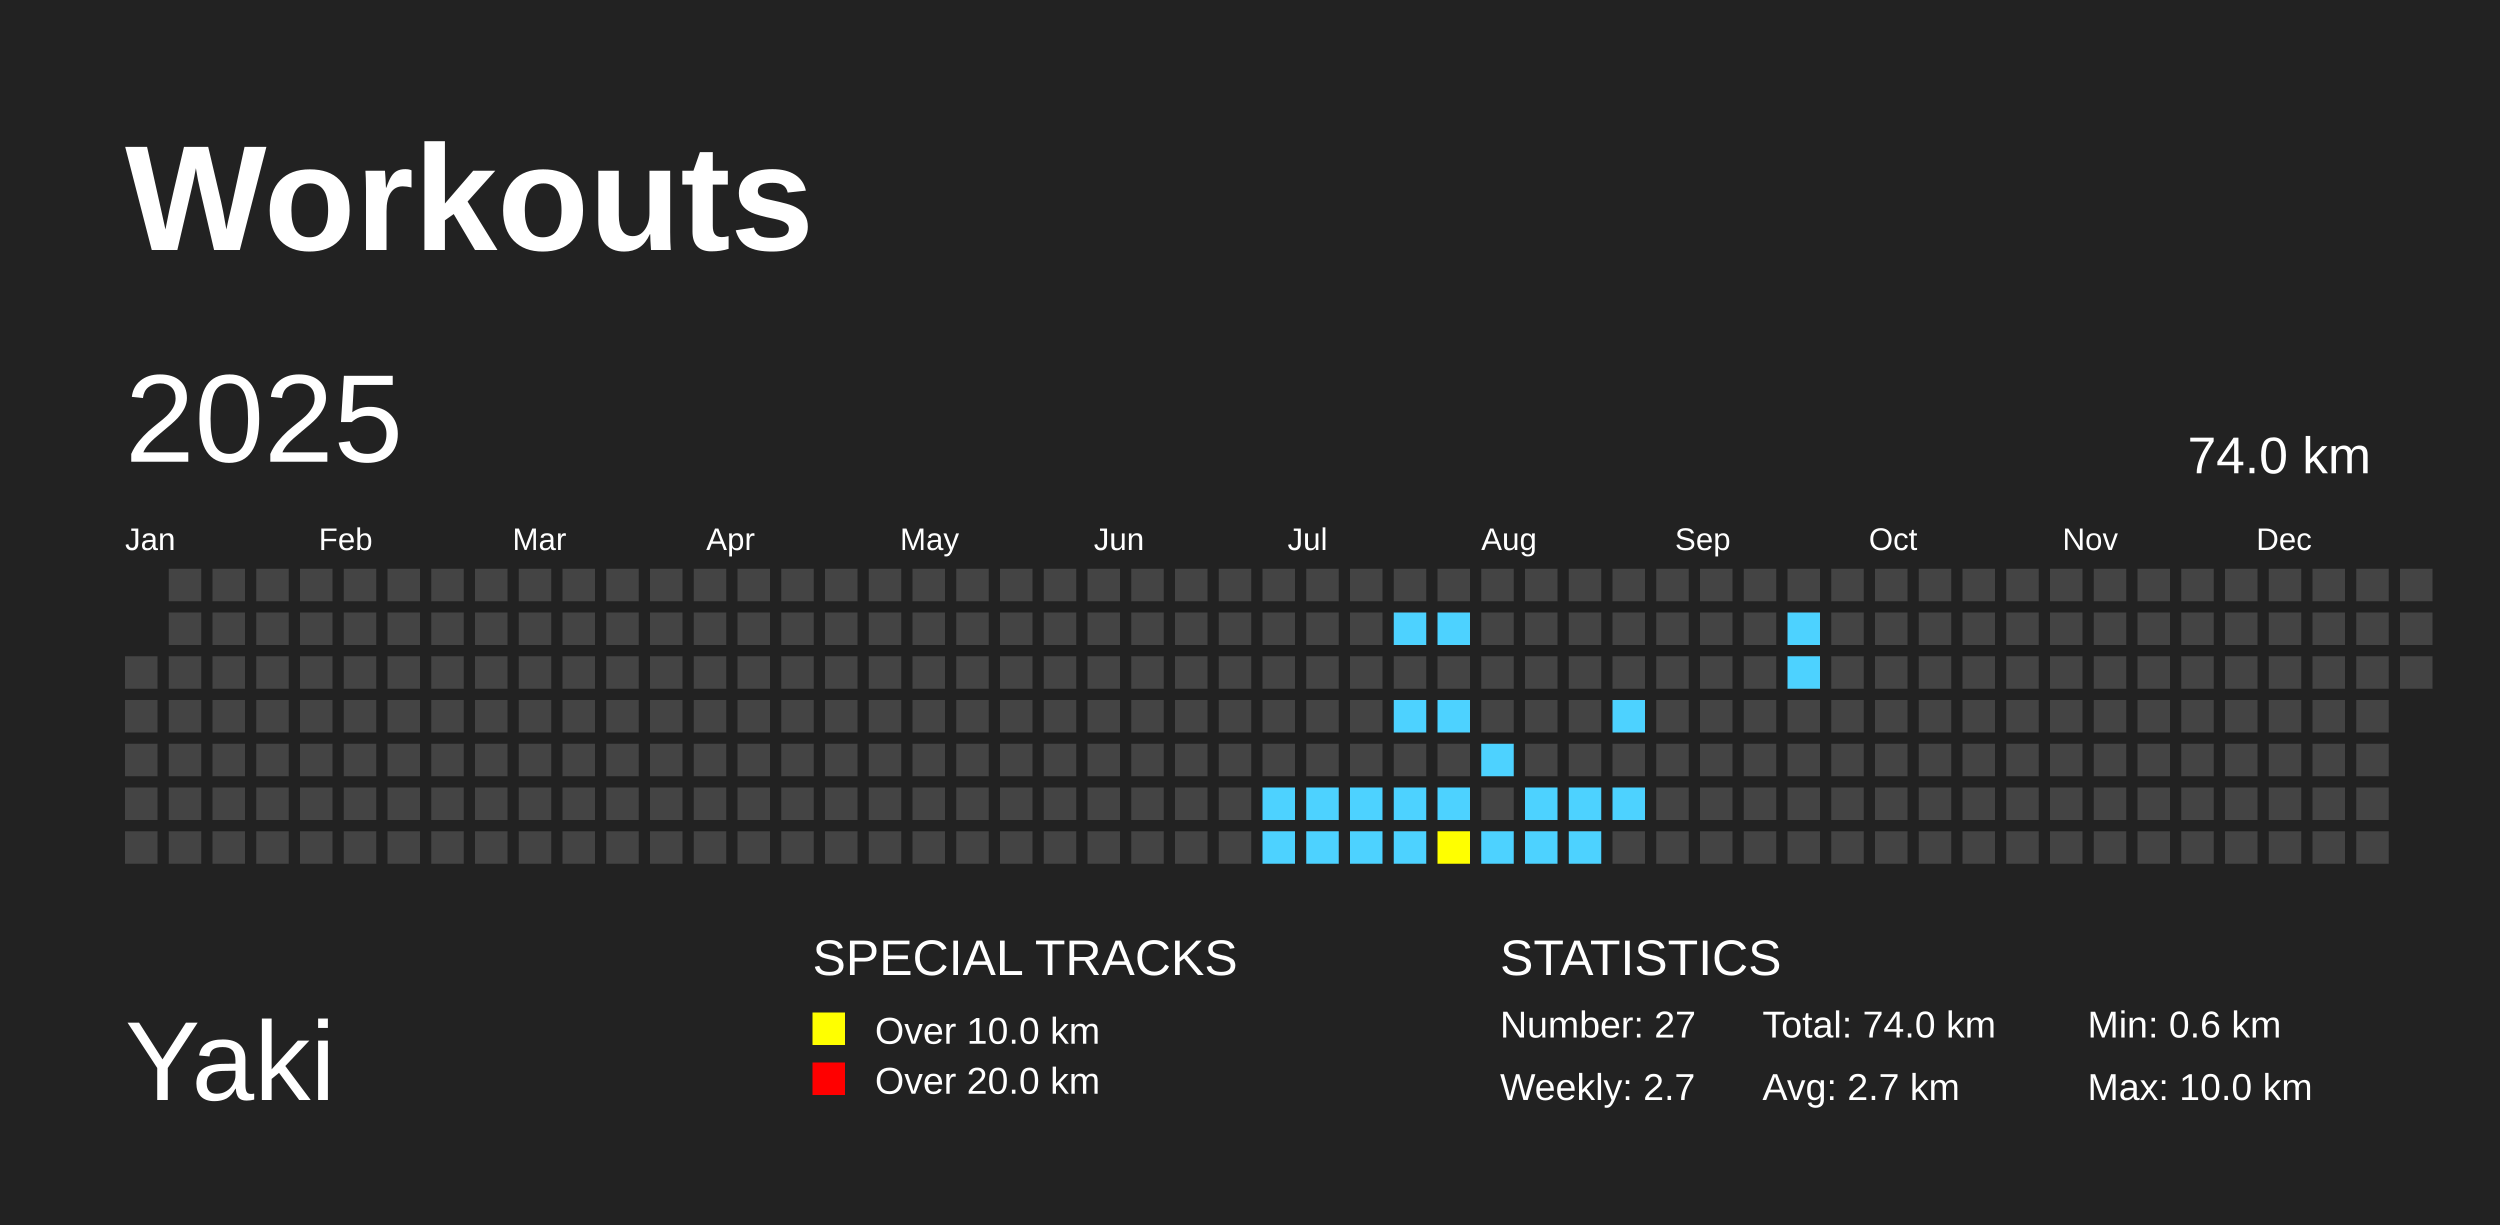
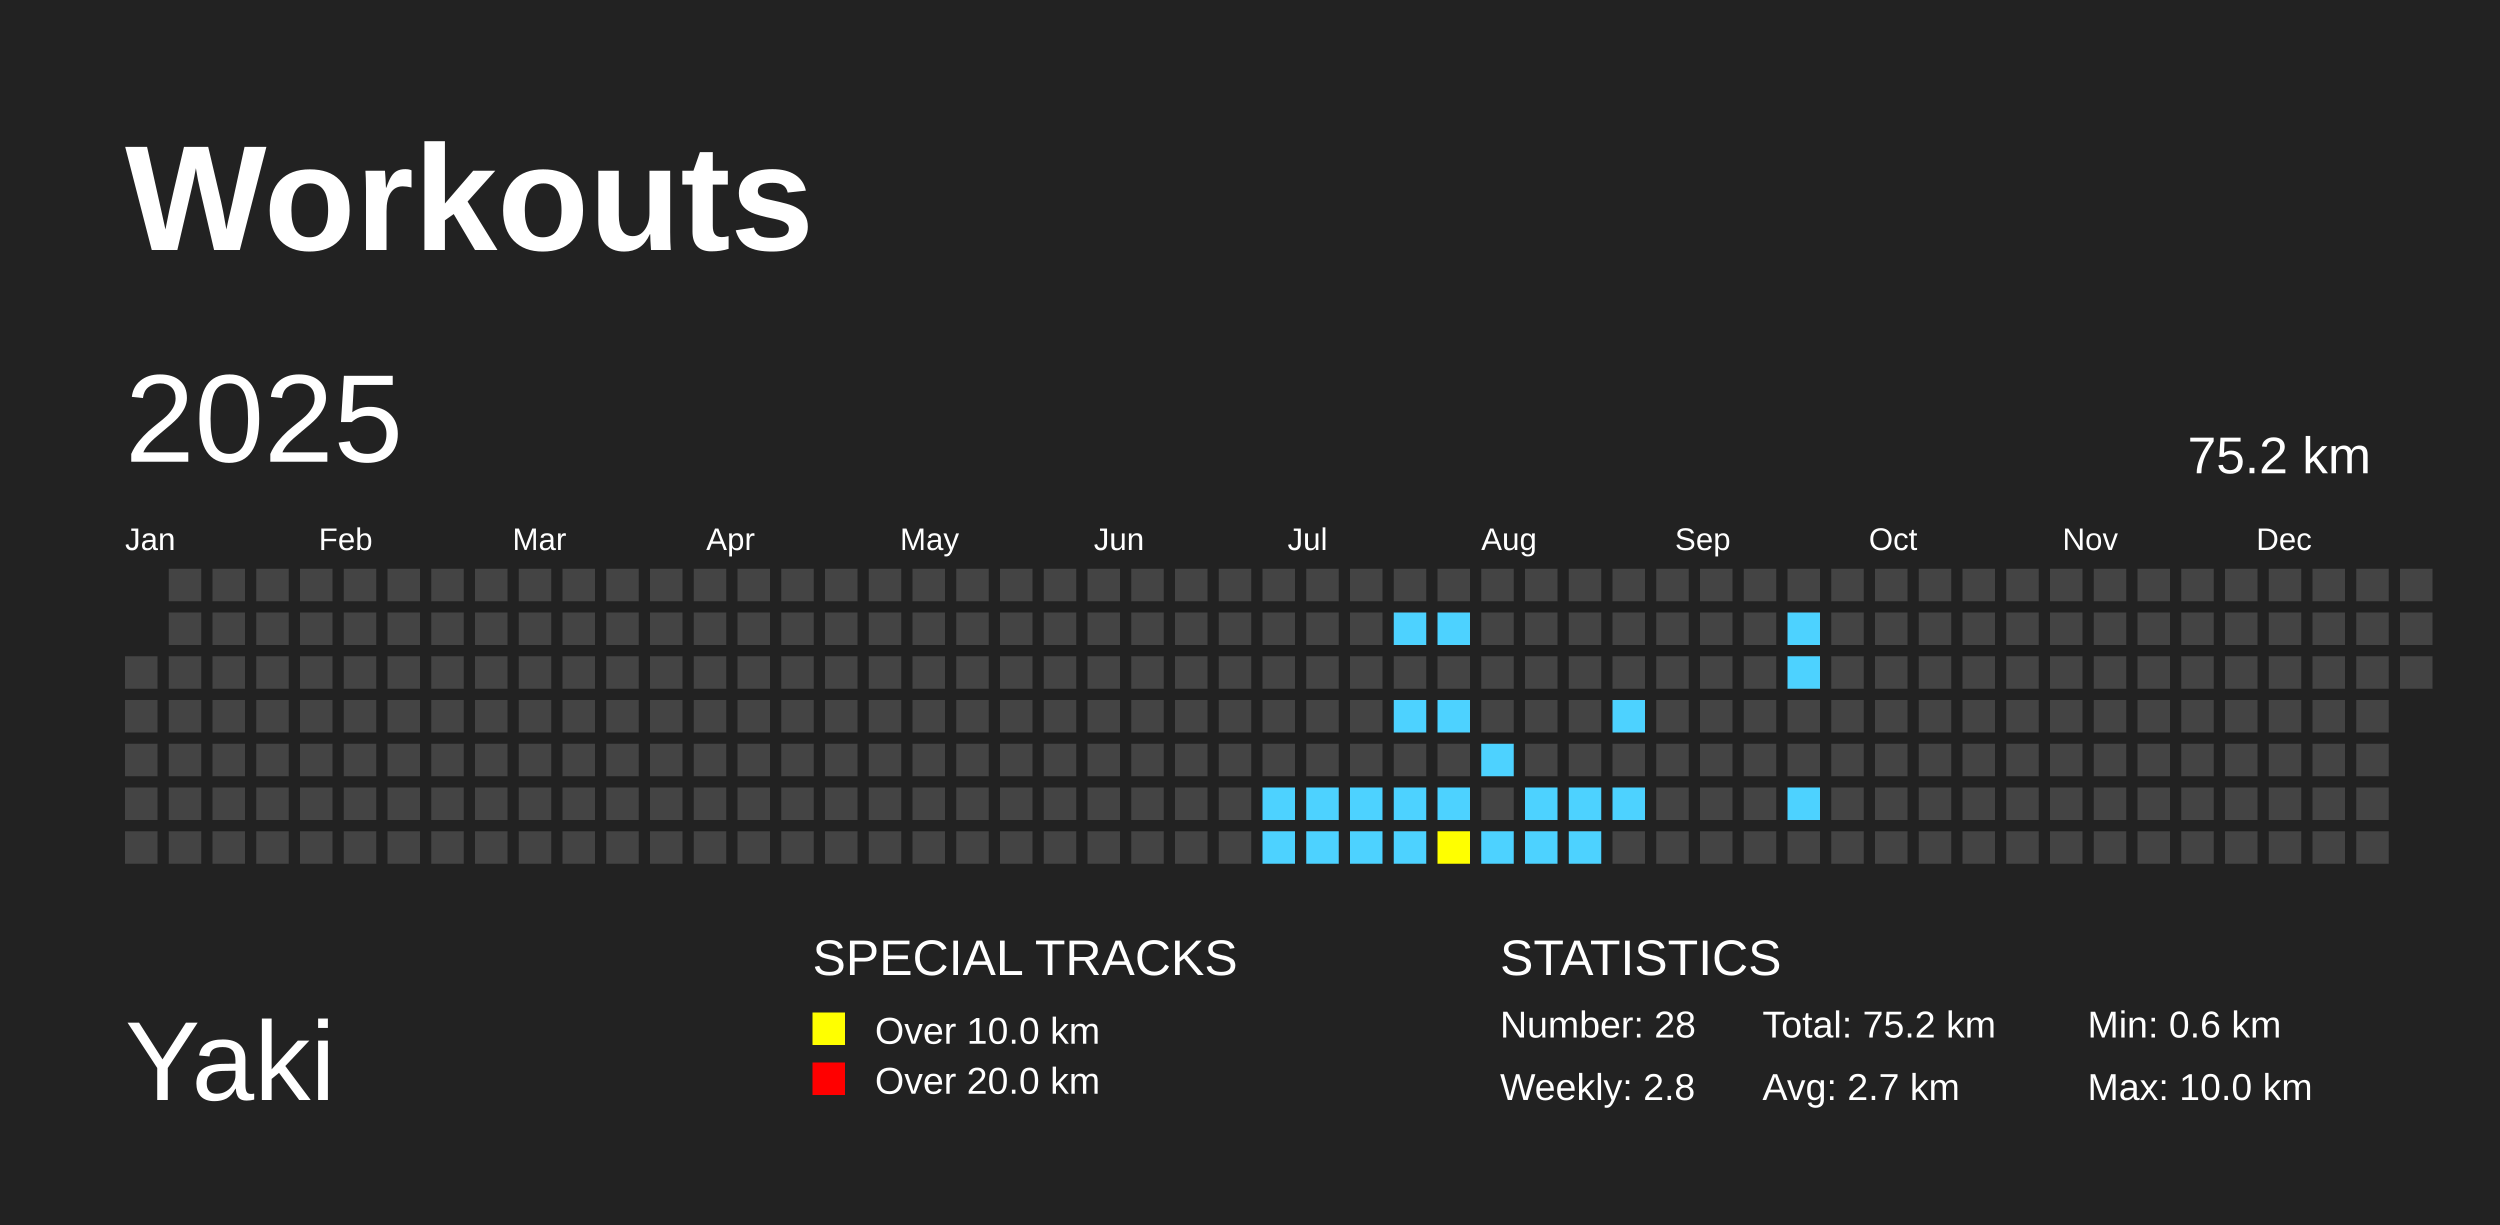
<svg xmlns="http://www.w3.org/2000/svg" baseProfile="full" height="98mm" version="1.1" viewBox="0,0,200,98" width="200mm">
  <defs />
  <rect fill="#222222" height="98" width="200" x="0" y="0" />
  <text fill="#FFFFFF" style="font-size:12px; font-family:Arial; font-weight:bold;" x="10" y="20">Workouts</text>
  <text fill="#FFFFFF" style="font-size:9px; font-family:Arial" x="10" y="88">Yaki</text>
  <text fill="#FFFFFF" style="font-size:4px; font-family:Arial" x="65" y="78">SPECIAL TRACKS</text>
  <rect fill="yellow" height="2.6" width="2.6" x="65" y="81" />
  <text fill="#FFFFFF" style="font-size:3px; font-family:Arial" x="70" y="83.5">Over 10.0 km</text>
  <rect fill="red" height="2.6" width="2.6" x="65" y="85" />
  <text fill="#FFFFFF" style="font-size:3px; font-family:Arial" x="70" y="87.5">Over 20.0 km</text>
  <text fill="#FFFFFF" style="font-size:4px; font-family:Arial" x="120" y="78">STATISTICS</text>
-   <text fill="#FFFFFF" style="font-size:3px; font-family:Arial" x="120" y="83">Number: 27</text>
-   <text fill="#FFFFFF" style="font-size:3px; font-family:Arial" x="120" y="88">Weekly: 2.7</text>
-   <text fill="#FFFFFF" style="font-size:3px; font-family:Arial" x="141" y="83">Total: 74.0 km</text>
+   <text fill="#FFFFFF" style="font-size:3px; font-family:Arial" x="120" y="83">Number: 28</text>
+   <text fill="#FFFFFF" style="font-size:3px; font-family:Arial" x="120" y="88">Weekly: 2.8</text>
+   <text fill="#FFFFFF" style="font-size:3px; font-family:Arial" x="141" y="83">Total: 75.2 km</text>
  <text fill="#FFFFFF" style="font-size:3px; font-family:Arial" x="141" y="88">Avg: 2.7 km</text>
  <text fill="#FFFFFF" style="font-size:3px; font-family:Arial" x="167" y="83">Min: 0.6 km</text>
  <text fill="#FFFFFF" style="font-size:3px; font-family:Arial" x="167" y="88">Max: 10.0 km</text>
  <text dominant-baseline="hanging" fill="#FFFFFF" style="font-size:10.0px; font-family:Arial;" x="10" y="30">2025</text>
-   <text dominant-baseline="hanging" fill="#FFFFFF" style="font-size:4.125px; font-family:Arial;" x="175" y="35">74.0 km</text>
+   <text dominant-baseline="hanging" fill="#FFFFFF" style="font-size:4.125px; font-family:Arial;" x="175" y="35">75.2 km</text>
  <text fill="#FFFFFF" style="font-size:2.5px; font-family:Arial" x="10.0" y="44">Jan</text>
  <text fill="#FFFFFF" style="font-size:2.5px; font-family:Arial" x="25.5" y="44">Feb</text>
  <text fill="#FFFFFF" style="font-size:2.5px; font-family:Arial" x="41.0" y="44">Mar</text>
  <text fill="#FFFFFF" style="font-size:2.5px; font-family:Arial" x="56.5" y="44">Apr</text>
  <text fill="#FFFFFF" style="font-size:2.5px; font-family:Arial" x="72.0" y="44">May</text>
  <text fill="#FFFFFF" style="font-size:2.5px; font-family:Arial" x="87.5" y="44">Jun</text>
  <text fill="#FFFFFF" style="font-size:2.5px; font-family:Arial" x="103.0" y="44">Jul</text>
  <text fill="#FFFFFF" style="font-size:2.5px; font-family:Arial" x="118.5" y="44">Aug</text>
  <text fill="#FFFFFF" style="font-size:2.5px; font-family:Arial" x="134.0" y="44">Sep</text>
  <text fill="#FFFFFF" style="font-size:2.5px; font-family:Arial" x="149.5" y="44">Oct</text>
  <text fill="#FFFFFF" style="font-size:2.5px; font-family:Arial" x="165.0" y="44">Nov</text>
  <text fill="#FFFFFF" style="font-size:2.5px; font-family:Arial" x="180.5" y="44">Dec</text>
  <rect fill="#444444" height="2.6" width="2.6" x="10.0" y="52.5" />
  <rect fill="#444444" height="2.6" width="2.6" x="10.0" y="56.0" />
  <rect fill="#444444" height="2.6" width="2.6" x="10.0" y="59.5" />
  <rect fill="#444444" height="2.6" width="2.6" x="10.0" y="63.0" />
  <rect fill="#444444" height="2.6" width="2.6" x="10.0" y="66.5" />
  <rect fill="#444444" height="2.6" width="2.6" x="13.5" y="45.5" />
  <rect fill="#444444" height="2.6" width="2.6" x="13.5" y="49.0" />
  <rect fill="#444444" height="2.6" width="2.6" x="13.5" y="52.5" />
  <rect fill="#444444" height="2.6" width="2.6" x="13.5" y="56.0" />
  <rect fill="#444444" height="2.6" width="2.6" x="13.5" y="59.5" />
  <rect fill="#444444" height="2.6" width="2.6" x="13.5" y="63.0" />
  <rect fill="#444444" height="2.6" width="2.6" x="13.5" y="66.5" />
  <rect fill="#444444" height="2.6" width="2.6" x="17.0" y="45.5" />
  <rect fill="#444444" height="2.6" width="2.6" x="17.0" y="49.0" />
  <rect fill="#444444" height="2.6" width="2.6" x="17.0" y="52.5" />
  <rect fill="#444444" height="2.6" width="2.6" x="17.0" y="56.0" />
  <rect fill="#444444" height="2.6" width="2.6" x="17.0" y="59.5" />
  <rect fill="#444444" height="2.6" width="2.6" x="17.0" y="63.0" />
  <rect fill="#444444" height="2.6" width="2.6" x="17.0" y="66.5" />
  <rect fill="#444444" height="2.6" width="2.6" x="20.5" y="45.5" />
  <rect fill="#444444" height="2.6" width="2.6" x="20.5" y="49.0" />
  <rect fill="#444444" height="2.6" width="2.6" x="20.5" y="52.5" />
  <rect fill="#444444" height="2.6" width="2.6" x="20.5" y="56.0" />
  <rect fill="#444444" height="2.6" width="2.6" x="20.5" y="59.5" />
  <rect fill="#444444" height="2.6" width="2.6" x="20.5" y="63.0" />
  <rect fill="#444444" height="2.6" width="2.6" x="20.5" y="66.5" />
  <rect fill="#444444" height="2.6" width="2.6" x="24.0" y="45.5" />
  <rect fill="#444444" height="2.6" width="2.6" x="24.0" y="49.0" />
  <rect fill="#444444" height="2.6" width="2.6" x="24.0" y="52.5" />
  <rect fill="#444444" height="2.6" width="2.6" x="24.0" y="56.0" />
  <rect fill="#444444" height="2.6" width="2.6" x="24.0" y="59.5" />
  <rect fill="#444444" height="2.6" width="2.6" x="24.0" y="63.0" />
  <rect fill="#444444" height="2.6" width="2.6" x="24.0" y="66.5" />
  <rect fill="#444444" height="2.6" width="2.6" x="27.5" y="45.5" />
  <rect fill="#444444" height="2.6" width="2.6" x="27.5" y="49.0" />
  <rect fill="#444444" height="2.6" width="2.6" x="27.5" y="52.5" />
  <rect fill="#444444" height="2.6" width="2.6" x="27.5" y="56.0" />
  <rect fill="#444444" height="2.6" width="2.6" x="27.5" y="59.5" />
  <rect fill="#444444" height="2.6" width="2.6" x="27.5" y="63.0" />
  <rect fill="#444444" height="2.6" width="2.6" x="27.5" y="66.5" />
  <rect fill="#444444" height="2.6" width="2.6" x="31.0" y="45.5" />
  <rect fill="#444444" height="2.6" width="2.6" x="31.0" y="49.0" />
  <rect fill="#444444" height="2.6" width="2.6" x="31.0" y="52.5" />
  <rect fill="#444444" height="2.6" width="2.6" x="31.0" y="56.0" />
  <rect fill="#444444" height="2.6" width="2.6" x="31.0" y="59.5" />
  <rect fill="#444444" height="2.6" width="2.6" x="31.0" y="63.0" />
  <rect fill="#444444" height="2.6" width="2.6" x="31.0" y="66.5" />
  <rect fill="#444444" height="2.6" width="2.6" x="34.5" y="45.5" />
  <rect fill="#444444" height="2.6" width="2.6" x="34.5" y="49.0" />
  <rect fill="#444444" height="2.6" width="2.6" x="34.5" y="52.5" />
  <rect fill="#444444" height="2.6" width="2.6" x="34.5" y="56.0" />
  <rect fill="#444444" height="2.6" width="2.6" x="34.5" y="59.5" />
  <rect fill="#444444" height="2.6" width="2.6" x="34.5" y="63.0" />
  <rect fill="#444444" height="2.6" width="2.6" x="34.5" y="66.5" />
  <rect fill="#444444" height="2.6" width="2.6" x="38.0" y="45.5" />
  <rect fill="#444444" height="2.6" width="2.6" x="38.0" y="49.0" />
  <rect fill="#444444" height="2.6" width="2.6" x="38.0" y="52.5" />
  <rect fill="#444444" height="2.6" width="2.6" x="38.0" y="56.0" />
  <rect fill="#444444" height="2.6" width="2.6" x="38.0" y="59.5" />
  <rect fill="#444444" height="2.6" width="2.6" x="38.0" y="63.0" />
  <rect fill="#444444" height="2.6" width="2.6" x="38.0" y="66.5" />
  <rect fill="#444444" height="2.6" width="2.6" x="41.5" y="45.5" />
  <rect fill="#444444" height="2.6" width="2.6" x="41.5" y="49.0" />
  <rect fill="#444444" height="2.6" width="2.6" x="41.5" y="52.5" />
  <rect fill="#444444" height="2.6" width="2.6" x="41.5" y="56.0" />
  <rect fill="#444444" height="2.6" width="2.6" x="41.5" y="59.5" />
  <rect fill="#444444" height="2.6" width="2.6" x="41.5" y="63.0" />
  <rect fill="#444444" height="2.6" width="2.6" x="41.5" y="66.5" />
  <rect fill="#444444" height="2.6" width="2.6" x="45.0" y="45.5" />
  <rect fill="#444444" height="2.6" width="2.6" x="45.0" y="49.0" />
  <rect fill="#444444" height="2.6" width="2.6" x="45.0" y="52.5" />
  <rect fill="#444444" height="2.6" width="2.6" x="45.0" y="56.0" />
  <rect fill="#444444" height="2.6" width="2.6" x="45.0" y="59.5" />
  <rect fill="#444444" height="2.6" width="2.6" x="45.0" y="63.0" />
  <rect fill="#444444" height="2.6" width="2.6" x="45.0" y="66.5" />
  <rect fill="#444444" height="2.6" width="2.6" x="48.5" y="45.5" />
  <rect fill="#444444" height="2.6" width="2.6" x="48.5" y="49.0" />
  <rect fill="#444444" height="2.6" width="2.6" x="48.5" y="52.5" />
  <rect fill="#444444" height="2.6" width="2.6" x="48.5" y="56.0" />
  <rect fill="#444444" height="2.6" width="2.6" x="48.5" y="59.5" />
  <rect fill="#444444" height="2.6" width="2.6" x="48.5" y="63.0" />
  <rect fill="#444444" height="2.6" width="2.6" x="48.5" y="66.5" />
  <rect fill="#444444" height="2.6" width="2.6" x="52.0" y="45.5" />
  <rect fill="#444444" height="2.6" width="2.6" x="52.0" y="49.0" />
  <rect fill="#444444" height="2.6" width="2.6" x="52.0" y="52.5" />
  <rect fill="#444444" height="2.6" width="2.6" x="52.0" y="56.0" />
  <rect fill="#444444" height="2.6" width="2.6" x="52.0" y="59.5" />
  <rect fill="#444444" height="2.6" width="2.6" x="52.0" y="63.0" />
  <rect fill="#444444" height="2.6" width="2.6" x="52.0" y="66.5" />
  <rect fill="#444444" height="2.6" width="2.6" x="55.5" y="45.5" />
  <rect fill="#444444" height="2.6" width="2.6" x="55.5" y="49.0" />
  <rect fill="#444444" height="2.6" width="2.6" x="55.5" y="52.5" />
  <rect fill="#444444" height="2.6" width="2.6" x="55.5" y="56.0" />
  <rect fill="#444444" height="2.6" width="2.6" x="55.5" y="59.5" />
  <rect fill="#444444" height="2.6" width="2.6" x="55.5" y="63.0" />
  <rect fill="#444444" height="2.6" width="2.6" x="55.5" y="66.5" />
  <rect fill="#444444" height="2.6" width="2.6" x="59.0" y="45.5" />
  <rect fill="#444444" height="2.6" width="2.6" x="59.0" y="49.0" />
  <rect fill="#444444" height="2.6" width="2.6" x="59.0" y="52.5" />
  <rect fill="#444444" height="2.6" width="2.6" x="59.0" y="56.0" />
  <rect fill="#444444" height="2.6" width="2.6" x="59.0" y="59.5" />
  <rect fill="#444444" height="2.6" width="2.6" x="59.0" y="63.0" />
  <rect fill="#444444" height="2.6" width="2.6" x="59.0" y="66.5" />
  <rect fill="#444444" height="2.6" width="2.6" x="62.5" y="45.5" />
  <rect fill="#444444" height="2.6" width="2.6" x="62.5" y="49.0" />
  <rect fill="#444444" height="2.6" width="2.6" x="62.5" y="52.5" />
  <rect fill="#444444" height="2.6" width="2.6" x="62.5" y="56.0" />
  <rect fill="#444444" height="2.6" width="2.6" x="62.5" y="59.5" />
  <rect fill="#444444" height="2.6" width="2.6" x="62.5" y="63.0" />
  <rect fill="#444444" height="2.6" width="2.6" x="62.5" y="66.5" />
  <rect fill="#444444" height="2.6" width="2.6" x="66.0" y="45.5" />
  <rect fill="#444444" height="2.6" width="2.6" x="66.0" y="49.0" />
  <rect fill="#444444" height="2.6" width="2.6" x="66.0" y="52.5" />
  <rect fill="#444444" height="2.6" width="2.6" x="66.0" y="56.0" />
  <rect fill="#444444" height="2.6" width="2.6" x="66.0" y="59.5" />
  <rect fill="#444444" height="2.6" width="2.6" x="66.0" y="63.0" />
  <rect fill="#444444" height="2.6" width="2.6" x="66.0" y="66.5" />
  <rect fill="#444444" height="2.6" width="2.6" x="69.5" y="45.5" />
  <rect fill="#444444" height="2.6" width="2.6" x="69.5" y="49.0" />
  <rect fill="#444444" height="2.6" width="2.6" x="69.5" y="52.5" />
  <rect fill="#444444" height="2.6" width="2.6" x="69.5" y="56.0" />
  <rect fill="#444444" height="2.6" width="2.6" x="69.5" y="59.5" />
  <rect fill="#444444" height="2.6" width="2.6" x="69.5" y="63.0" />
  <rect fill="#444444" height="2.6" width="2.6" x="69.5" y="66.5" />
  <rect fill="#444444" height="2.6" width="2.6" x="73.0" y="45.5" />
  <rect fill="#444444" height="2.6" width="2.6" x="73.0" y="49.0" />
  <rect fill="#444444" height="2.6" width="2.6" x="73.0" y="52.5" />
  <rect fill="#444444" height="2.6" width="2.6" x="73.0" y="56.0" />
  <rect fill="#444444" height="2.6" width="2.6" x="73.0" y="59.5" />
  <rect fill="#444444" height="2.6" width="2.6" x="73.0" y="63.0" />
  <rect fill="#444444" height="2.6" width="2.6" x="73.0" y="66.5" />
  <rect fill="#444444" height="2.6" width="2.6" x="76.5" y="45.5" />
  <rect fill="#444444" height="2.6" width="2.6" x="76.5" y="49.0" />
  <rect fill="#444444" height="2.6" width="2.6" x="76.5" y="52.5" />
  <rect fill="#444444" height="2.6" width="2.6" x="76.5" y="56.0" />
  <rect fill="#444444" height="2.6" width="2.6" x="76.5" y="59.5" />
  <rect fill="#444444" height="2.6" width="2.6" x="76.5" y="63.0" />
  <rect fill="#444444" height="2.6" width="2.6" x="76.5" y="66.5" />
  <rect fill="#444444" height="2.6" width="2.6" x="80.0" y="45.5" />
  <rect fill="#444444" height="2.6" width="2.6" x="80.0" y="49.0" />
  <rect fill="#444444" height="2.6" width="2.6" x="80.0" y="52.5" />
  <rect fill="#444444" height="2.6" width="2.6" x="80.0" y="56.0" />
  <rect fill="#444444" height="2.6" width="2.6" x="80.0" y="59.5" />
  <rect fill="#444444" height="2.6" width="2.6" x="80.0" y="63.0" />
  <rect fill="#444444" height="2.6" width="2.6" x="80.0" y="66.5" />
  <rect fill="#444444" height="2.6" width="2.6" x="83.5" y="45.5" />
  <rect fill="#444444" height="2.6" width="2.6" x="83.5" y="49.0" />
  <rect fill="#444444" height="2.6" width="2.6" x="83.5" y="52.5" />
  <rect fill="#444444" height="2.6" width="2.6" x="83.5" y="56.0" />
  <rect fill="#444444" height="2.6" width="2.6" x="83.5" y="59.5" />
  <rect fill="#444444" height="2.6" width="2.6" x="83.5" y="63.0" />
  <rect fill="#444444" height="2.6" width="2.6" x="83.5" y="66.5" />
  <rect fill="#444444" height="2.6" width="2.6" x="87.0" y="45.5" />
  <rect fill="#444444" height="2.6" width="2.6" x="87.0" y="49.0" />
  <rect fill="#444444" height="2.6" width="2.6" x="87.0" y="52.5" />
  <rect fill="#444444" height="2.6" width="2.6" x="87.0" y="56.0" />
  <rect fill="#444444" height="2.6" width="2.6" x="87.0" y="59.5" />
  <rect fill="#444444" height="2.6" width="2.6" x="87.0" y="63.0" />
  <rect fill="#444444" height="2.6" width="2.6" x="87.0" y="66.5" />
  <rect fill="#444444" height="2.6" width="2.6" x="90.5" y="45.5" />
  <rect fill="#444444" height="2.6" width="2.6" x="90.5" y="49.0" />
  <rect fill="#444444" height="2.6" width="2.6" x="90.5" y="52.5" />
  <rect fill="#444444" height="2.6" width="2.6" x="90.5" y="56.0" />
  <rect fill="#444444" height="2.6" width="2.6" x="90.5" y="59.5" />
  <rect fill="#444444" height="2.6" width="2.6" x="90.5" y="63.0" />
  <rect fill="#444444" height="2.6" width="2.6" x="90.5" y="66.5" />
  <rect fill="#444444" height="2.6" width="2.6" x="94.0" y="45.5" />
  <rect fill="#444444" height="2.6" width="2.6" x="94.0" y="49.0" />
  <rect fill="#444444" height="2.6" width="2.6" x="94.0" y="52.5" />
  <rect fill="#444444" height="2.6" width="2.6" x="94.0" y="56.0" />
  <rect fill="#444444" height="2.6" width="2.6" x="94.0" y="59.5" />
  <rect fill="#444444" height="2.6" width="2.6" x="94.0" y="63.0" />
  <rect fill="#444444" height="2.6" width="2.6" x="94.0" y="66.5" />
  <rect fill="#444444" height="2.6" width="2.6" x="97.5" y="45.5" />
  <rect fill="#444444" height="2.6" width="2.6" x="97.5" y="49.0" />
  <rect fill="#444444" height="2.6" width="2.6" x="97.5" y="52.5" />
  <rect fill="#444444" height="2.6" width="2.6" x="97.5" y="56.0" />
  <rect fill="#444444" height="2.6" width="2.6" x="97.5" y="59.5" />
  <rect fill="#444444" height="2.6" width="2.6" x="97.5" y="63.0" />
  <rect fill="#444444" height="2.6" width="2.6" x="97.5" y="66.5" />
  <rect fill="#444444" height="2.6" width="2.6" x="101.0" y="45.5" />
  <rect fill="#444444" height="2.6" width="2.6" x="101.0" y="49.0" />
  <rect fill="#444444" height="2.6" width="2.6" x="101.0" y="52.5" />
  <rect fill="#444444" height="2.6" width="2.6" x="101.0" y="56.0" />
  <rect fill="#444444" height="2.6" width="2.6" x="101.0" y="59.5" />
  <rect fill="#4DD2FF" height="2.6" width="2.6" x="101.0" y="63.0" />
  <rect fill="#4DD2FF" height="2.6" width="2.6" x="101.0" y="66.5" />
  <rect fill="#444444" height="2.6" width="2.6" x="104.5" y="45.5" />
  <rect fill="#444444" height="2.6" width="2.6" x="104.5" y="49.0" />
  <rect fill="#444444" height="2.6" width="2.6" x="104.5" y="52.5" />
  <rect fill="#444444" height="2.6" width="2.6" x="104.5" y="56.0" />
  <rect fill="#444444" height="2.6" width="2.6" x="104.5" y="59.5" />
  <rect fill="#4DD2FF" height="2.6" width="2.6" x="104.5" y="63.0" />
  <rect fill="#4DD2FF" height="2.6" width="2.6" x="104.5" y="66.5" />
  <rect fill="#444444" height="2.6" width="2.6" x="108.0" y="45.5" />
  <rect fill="#444444" height="2.6" width="2.6" x="108.0" y="49.0" />
  <rect fill="#444444" height="2.6" width="2.6" x="108.0" y="52.5" />
  <rect fill="#444444" height="2.6" width="2.6" x="108.0" y="56.0" />
  <rect fill="#444444" height="2.6" width="2.6" x="108.0" y="59.5" />
  <rect fill="#4DD2FF" height="2.6" width="2.6" x="108.0" y="63.0" />
  <rect fill="#4DD2FF" height="2.6" width="2.6" x="108.0" y="66.5" />
  <rect fill="#444444" height="2.6" width="2.6" x="111.5" y="45.5" />
  <rect fill="#4DD2FF" height="2.6" width="2.6" x="111.5" y="49.0" />
  <rect fill="#444444" height="2.6" width="2.6" x="111.5" y="52.5" />
  <rect fill="#4DD2FF" height="2.6" width="2.6" x="111.5" y="56.0" />
  <rect fill="#444444" height="2.6" width="2.6" x="111.5" y="59.5" />
  <rect fill="#4DD2FF" height="2.6" width="2.6" x="111.5" y="63.0" />
  <rect fill="#4DD2FF" height="2.6" width="2.6" x="111.5" y="66.5" />
  <rect fill="#444444" height="2.6" width="2.6" x="115.0" y="45.5" />
  <rect fill="#4DD2FF" height="2.6" width="2.6" x="115.0" y="49.0" />
  <rect fill="#444444" height="2.6" width="2.6" x="115.0" y="52.5" />
  <rect fill="#4DD2FF" height="2.6" width="2.6" x="115.0" y="56.0" />
  <rect fill="#444444" height="2.6" width="2.6" x="115.0" y="59.5" />
  <rect fill="#4DD2FF" height="2.6" width="2.6" x="115.0" y="63.0" />
  <rect fill="yellow" height="2.6" width="2.6" x="115.0" y="66.5" />
  <rect fill="#444444" height="2.6" width="2.6" x="118.5" y="45.5" />
  <rect fill="#444444" height="2.6" width="2.6" x="118.5" y="49.0" />
  <rect fill="#444444" height="2.6" width="2.6" x="118.5" y="52.5" />
  <rect fill="#444444" height="2.6" width="2.6" x="118.5" y="56.0" />
  <rect fill="#4DD2FF" height="2.6" width="2.6" x="118.5" y="59.5" />
  <rect fill="#444444" height="2.6" width="2.6" x="118.5" y="63.0" />
  <rect fill="#4DD2FF" height="2.6" width="2.6" x="118.5" y="66.5" />
  <rect fill="#444444" height="2.6" width="2.6" x="122.0" y="45.5" />
  <rect fill="#444444" height="2.6" width="2.6" x="122.0" y="49.0" />
  <rect fill="#444444" height="2.6" width="2.6" x="122.0" y="52.5" />
  <rect fill="#444444" height="2.6" width="2.6" x="122.0" y="56.0" />
  <rect fill="#444444" height="2.6" width="2.6" x="122.0" y="59.5" />
  <rect fill="#4DD2FF" height="2.6" width="2.6" x="122.0" y="63.0" />
  <rect fill="#4DD2FF" height="2.6" width="2.6" x="122.0" y="66.5" />
  <rect fill="#444444" height="2.6" width="2.6" x="125.5" y="45.5" />
  <rect fill="#444444" height="2.6" width="2.6" x="125.5" y="49.0" />
  <rect fill="#444444" height="2.6" width="2.6" x="125.5" y="52.5" />
  <rect fill="#444444" height="2.6" width="2.6" x="125.5" y="56.0" />
  <rect fill="#444444" height="2.6" width="2.6" x="125.5" y="59.5" />
  <rect fill="#4DD2FF" height="2.6" width="2.6" x="125.5" y="63.0" />
  <rect fill="#4DD2FF" height="2.6" width="2.6" x="125.5" y="66.5" />
  <rect fill="#444444" height="2.6" width="2.6" x="129.0" y="45.5" />
  <rect fill="#444444" height="2.6" width="2.6" x="129.0" y="49.0" />
  <rect fill="#444444" height="2.6" width="2.6" x="129.0" y="52.5" />
  <rect fill="#4DD2FF" height="2.6" width="2.6" x="129.0" y="56.0" />
  <rect fill="#444444" height="2.6" width="2.6" x="129.0" y="59.5" />
  <rect fill="#4DD2FF" height="2.6" width="2.6" x="129.0" y="63.0" />
  <rect fill="#444444" height="2.6" width="2.6" x="129.0" y="66.5" />
  <rect fill="#444444" height="2.6" width="2.6" x="132.5" y="45.5" />
  <rect fill="#444444" height="2.6" width="2.6" x="132.5" y="49.0" />
  <rect fill="#444444" height="2.6" width="2.6" x="132.5" y="52.5" />
  <rect fill="#444444" height="2.6" width="2.6" x="132.5" y="56.0" />
  <rect fill="#444444" height="2.6" width="2.6" x="132.5" y="59.5" />
  <rect fill="#444444" height="2.6" width="2.6" x="132.5" y="63.0" />
  <rect fill="#444444" height="2.6" width="2.6" x="132.5" y="66.5" />
  <rect fill="#444444" height="2.6" width="2.6" x="136.0" y="45.5" />
  <rect fill="#444444" height="2.6" width="2.6" x="136.0" y="49.0" />
  <rect fill="#444444" height="2.6" width="2.6" x="136.0" y="52.5" />
  <rect fill="#444444" height="2.6" width="2.6" x="136.0" y="56.0" />
  <rect fill="#444444" height="2.6" width="2.6" x="136.0" y="59.5" />
  <rect fill="#444444" height="2.6" width="2.6" x="136.0" y="63.0" />
  <rect fill="#444444" height="2.6" width="2.6" x="136.0" y="66.5" />
  <rect fill="#444444" height="2.6" width="2.6" x="139.5" y="45.5" />
  <rect fill="#444444" height="2.6" width="2.6" x="139.5" y="49.0" />
  <rect fill="#444444" height="2.6" width="2.6" x="139.5" y="52.5" />
  <rect fill="#444444" height="2.6" width="2.6" x="139.5" y="56.0" />
  <rect fill="#444444" height="2.6" width="2.6" x="139.5" y="59.5" />
  <rect fill="#444444" height="2.6" width="2.6" x="139.5" y="63.0" />
  <rect fill="#444444" height="2.6" width="2.6" x="139.5" y="66.5" />
  <rect fill="#444444" height="2.6" width="2.6" x="143.0" y="45.5" />
  <rect fill="#4DD2FF" height="2.6" width="2.6" x="143.0" y="49.0" />
  <rect fill="#4DD2FF" height="2.6" width="2.6" x="143.0" y="52.5" />
  <rect fill="#444444" height="2.6" width="2.6" x="143.0" y="56.0" />
  <rect fill="#444444" height="2.6" width="2.6" x="143.0" y="59.5" />
-   <rect fill="#444444" height="2.6" width="2.6" x="143.0" y="63.0" />
+   <rect fill="#4DD2FF" height="2.6" width="2.6" x="143.0" y="63.0" />
  <rect fill="#444444" height="2.6" width="2.6" x="143.0" y="66.5" />
  <rect fill="#444444" height="2.6" width="2.6" x="146.5" y="45.5" />
  <rect fill="#444444" height="2.6" width="2.6" x="146.5" y="49.0" />
  <rect fill="#444444" height="2.6" width="2.6" x="146.5" y="52.5" />
  <rect fill="#444444" height="2.6" width="2.6" x="146.5" y="56.0" />
  <rect fill="#444444" height="2.6" width="2.6" x="146.5" y="59.5" />
  <rect fill="#444444" height="2.6" width="2.6" x="146.5" y="63.0" />
  <rect fill="#444444" height="2.6" width="2.6" x="146.5" y="66.5" />
  <rect fill="#444444" height="2.6" width="2.6" x="150.0" y="45.5" />
  <rect fill="#444444" height="2.6" width="2.6" x="150.0" y="49.0" />
  <rect fill="#444444" height="2.6" width="2.6" x="150.0" y="52.5" />
  <rect fill="#444444" height="2.6" width="2.6" x="150.0" y="56.0" />
  <rect fill="#444444" height="2.6" width="2.6" x="150.0" y="59.5" />
  <rect fill="#444444" height="2.6" width="2.6" x="150.0" y="63.0" />
  <rect fill="#444444" height="2.6" width="2.6" x="150.0" y="66.5" />
  <rect fill="#444444" height="2.6" width="2.6" x="153.5" y="45.5" />
  <rect fill="#444444" height="2.6" width="2.6" x="153.5" y="49.0" />
  <rect fill="#444444" height="2.6" width="2.6" x="153.5" y="52.5" />
  <rect fill="#444444" height="2.6" width="2.6" x="153.5" y="56.0" />
  <rect fill="#444444" height="2.6" width="2.6" x="153.5" y="59.5" />
  <rect fill="#444444" height="2.6" width="2.6" x="153.5" y="63.0" />
  <rect fill="#444444" height="2.6" width="2.6" x="153.5" y="66.5" />
  <rect fill="#444444" height="2.6" width="2.6" x="157.0" y="45.5" />
  <rect fill="#444444" height="2.6" width="2.6" x="157.0" y="49.0" />
  <rect fill="#444444" height="2.6" width="2.6" x="157.0" y="52.5" />
  <rect fill="#444444" height="2.6" width="2.6" x="157.0" y="56.0" />
  <rect fill="#444444" height="2.6" width="2.6" x="157.0" y="59.5" />
  <rect fill="#444444" height="2.6" width="2.6" x="157.0" y="63.0" />
  <rect fill="#444444" height="2.6" width="2.6" x="157.0" y="66.5" />
  <rect fill="#444444" height="2.6" width="2.6" x="160.5" y="45.5" />
  <rect fill="#444444" height="2.6" width="2.6" x="160.5" y="49.0" />
  <rect fill="#444444" height="2.6" width="2.6" x="160.5" y="52.5" />
  <rect fill="#444444" height="2.6" width="2.6" x="160.5" y="56.0" />
  <rect fill="#444444" height="2.6" width="2.6" x="160.5" y="59.5" />
  <rect fill="#444444" height="2.6" width="2.6" x="160.5" y="63.0" />
  <rect fill="#444444" height="2.6" width="2.6" x="160.5" y="66.5" />
  <rect fill="#444444" height="2.6" width="2.6" x="164.0" y="45.5" />
  <rect fill="#444444" height="2.6" width="2.6" x="164.0" y="49.0" />
  <rect fill="#444444" height="2.6" width="2.6" x="164.0" y="52.5" />
  <rect fill="#444444" height="2.6" width="2.6" x="164.0" y="56.0" />
  <rect fill="#444444" height="2.6" width="2.6" x="164.0" y="59.5" />
  <rect fill="#444444" height="2.6" width="2.6" x="164.0" y="63.0" />
  <rect fill="#444444" height="2.6" width="2.6" x="164.0" y="66.5" />
  <rect fill="#444444" height="2.6" width="2.6" x="167.5" y="45.5" />
  <rect fill="#444444" height="2.6" width="2.6" x="167.5" y="49.0" />
  <rect fill="#444444" height="2.6" width="2.6" x="167.5" y="52.5" />
  <rect fill="#444444" height="2.6" width="2.6" x="167.5" y="56.0" />
  <rect fill="#444444" height="2.6" width="2.6" x="167.5" y="59.5" />
  <rect fill="#444444" height="2.6" width="2.6" x="167.5" y="63.0" />
  <rect fill="#444444" height="2.6" width="2.6" x="167.5" y="66.5" />
  <rect fill="#444444" height="2.6" width="2.6" x="171.0" y="45.5" />
  <rect fill="#444444" height="2.6" width="2.6" x="171.0" y="49.0" />
  <rect fill="#444444" height="2.6" width="2.6" x="171.0" y="52.5" />
  <rect fill="#444444" height="2.6" width="2.6" x="171.0" y="56.0" />
  <rect fill="#444444" height="2.6" width="2.6" x="171.0" y="59.5" />
  <rect fill="#444444" height="2.6" width="2.6" x="171.0" y="63.0" />
  <rect fill="#444444" height="2.6" width="2.6" x="171.0" y="66.5" />
  <rect fill="#444444" height="2.6" width="2.6" x="174.5" y="45.5" />
  <rect fill="#444444" height="2.6" width="2.6" x="174.5" y="49.0" />
  <rect fill="#444444" height="2.6" width="2.6" x="174.5" y="52.5" />
  <rect fill="#444444" height="2.6" width="2.6" x="174.5" y="56.0" />
  <rect fill="#444444" height="2.6" width="2.6" x="174.5" y="59.5" />
  <rect fill="#444444" height="2.6" width="2.6" x="174.5" y="63.0" />
  <rect fill="#444444" height="2.6" width="2.6" x="174.5" y="66.5" />
  <rect fill="#444444" height="2.6" width="2.6" x="178.0" y="45.5" />
  <rect fill="#444444" height="2.6" width="2.6" x="178.0" y="49.0" />
  <rect fill="#444444" height="2.6" width="2.6" x="178.0" y="52.5" />
  <rect fill="#444444" height="2.6" width="2.6" x="178.0" y="56.0" />
  <rect fill="#444444" height="2.6" width="2.6" x="178.0" y="59.5" />
  <rect fill="#444444" height="2.6" width="2.6" x="178.0" y="63.0" />
  <rect fill="#444444" height="2.6" width="2.6" x="178.0" y="66.5" />
  <rect fill="#444444" height="2.6" width="2.6" x="181.5" y="45.5" />
  <rect fill="#444444" height="2.6" width="2.6" x="181.5" y="49.0" />
  <rect fill="#444444" height="2.6" width="2.6" x="181.5" y="52.5" />
  <rect fill="#444444" height="2.6" width="2.6" x="181.5" y="56.0" />
  <rect fill="#444444" height="2.6" width="2.6" x="181.5" y="59.5" />
  <rect fill="#444444" height="2.6" width="2.6" x="181.5" y="63.0" />
  <rect fill="#444444" height="2.6" width="2.6" x="181.5" y="66.5" />
  <rect fill="#444444" height="2.6" width="2.6" x="185.0" y="45.5" />
  <rect fill="#444444" height="2.6" width="2.6" x="185.0" y="49.0" />
  <rect fill="#444444" height="2.6" width="2.6" x="185.0" y="52.5" />
  <rect fill="#444444" height="2.6" width="2.6" x="185.0" y="56.0" />
  <rect fill="#444444" height="2.6" width="2.6" x="185.0" y="59.5" />
  <rect fill="#444444" height="2.6" width="2.6" x="185.0" y="63.0" />
  <rect fill="#444444" height="2.6" width="2.6" x="185.0" y="66.5" />
  <rect fill="#444444" height="2.6" width="2.6" x="188.5" y="45.5" />
  <rect fill="#444444" height="2.6" width="2.6" x="188.5" y="49.0" />
  <rect fill="#444444" height="2.6" width="2.6" x="188.5" y="52.5" />
  <rect fill="#444444" height="2.6" width="2.6" x="188.5" y="56.0" />
  <rect fill="#444444" height="2.6" width="2.6" x="188.5" y="59.5" />
  <rect fill="#444444" height="2.6" width="2.6" x="188.5" y="63.0" />
  <rect fill="#444444" height="2.6" width="2.6" x="188.5" y="66.5" />
  <rect fill="#444444" height="2.6" width="2.6" x="192.0" y="45.5" />
  <rect fill="#444444" height="2.6" width="2.6" x="192.0" y="49.0" />
  <rect fill="#444444" height="2.6" width="2.6" x="192.0" y="52.5" />
</svg>
